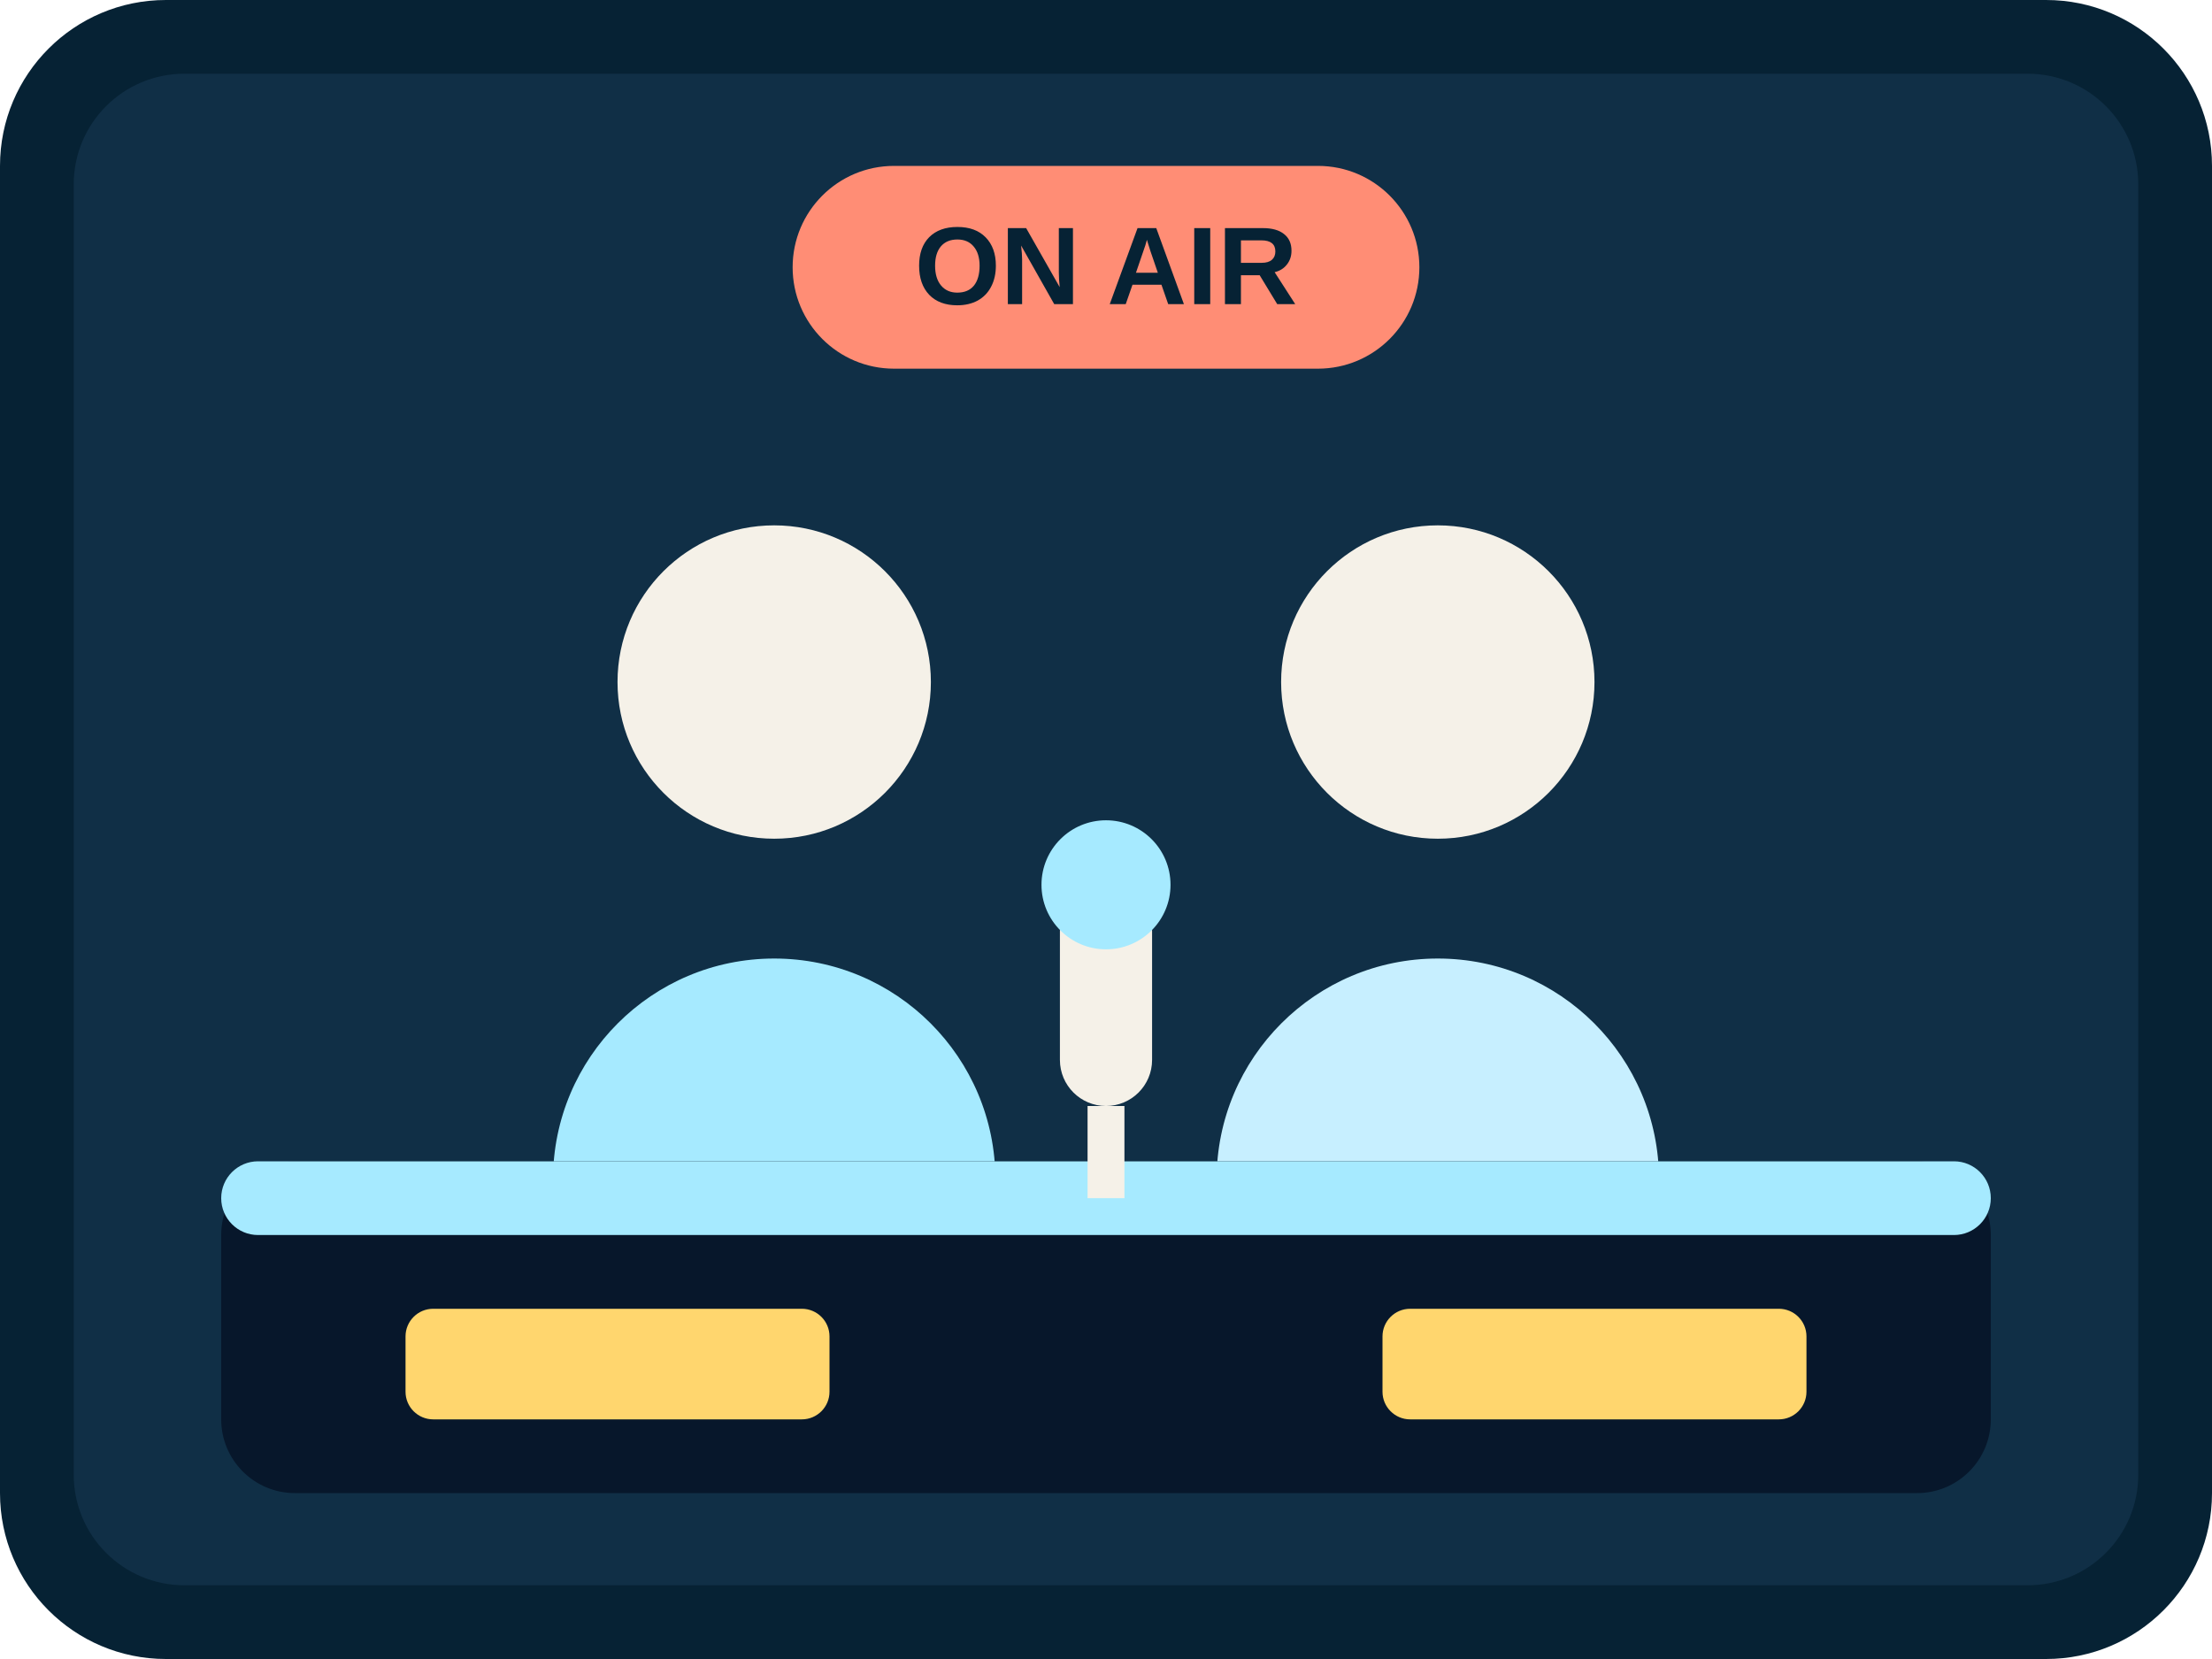
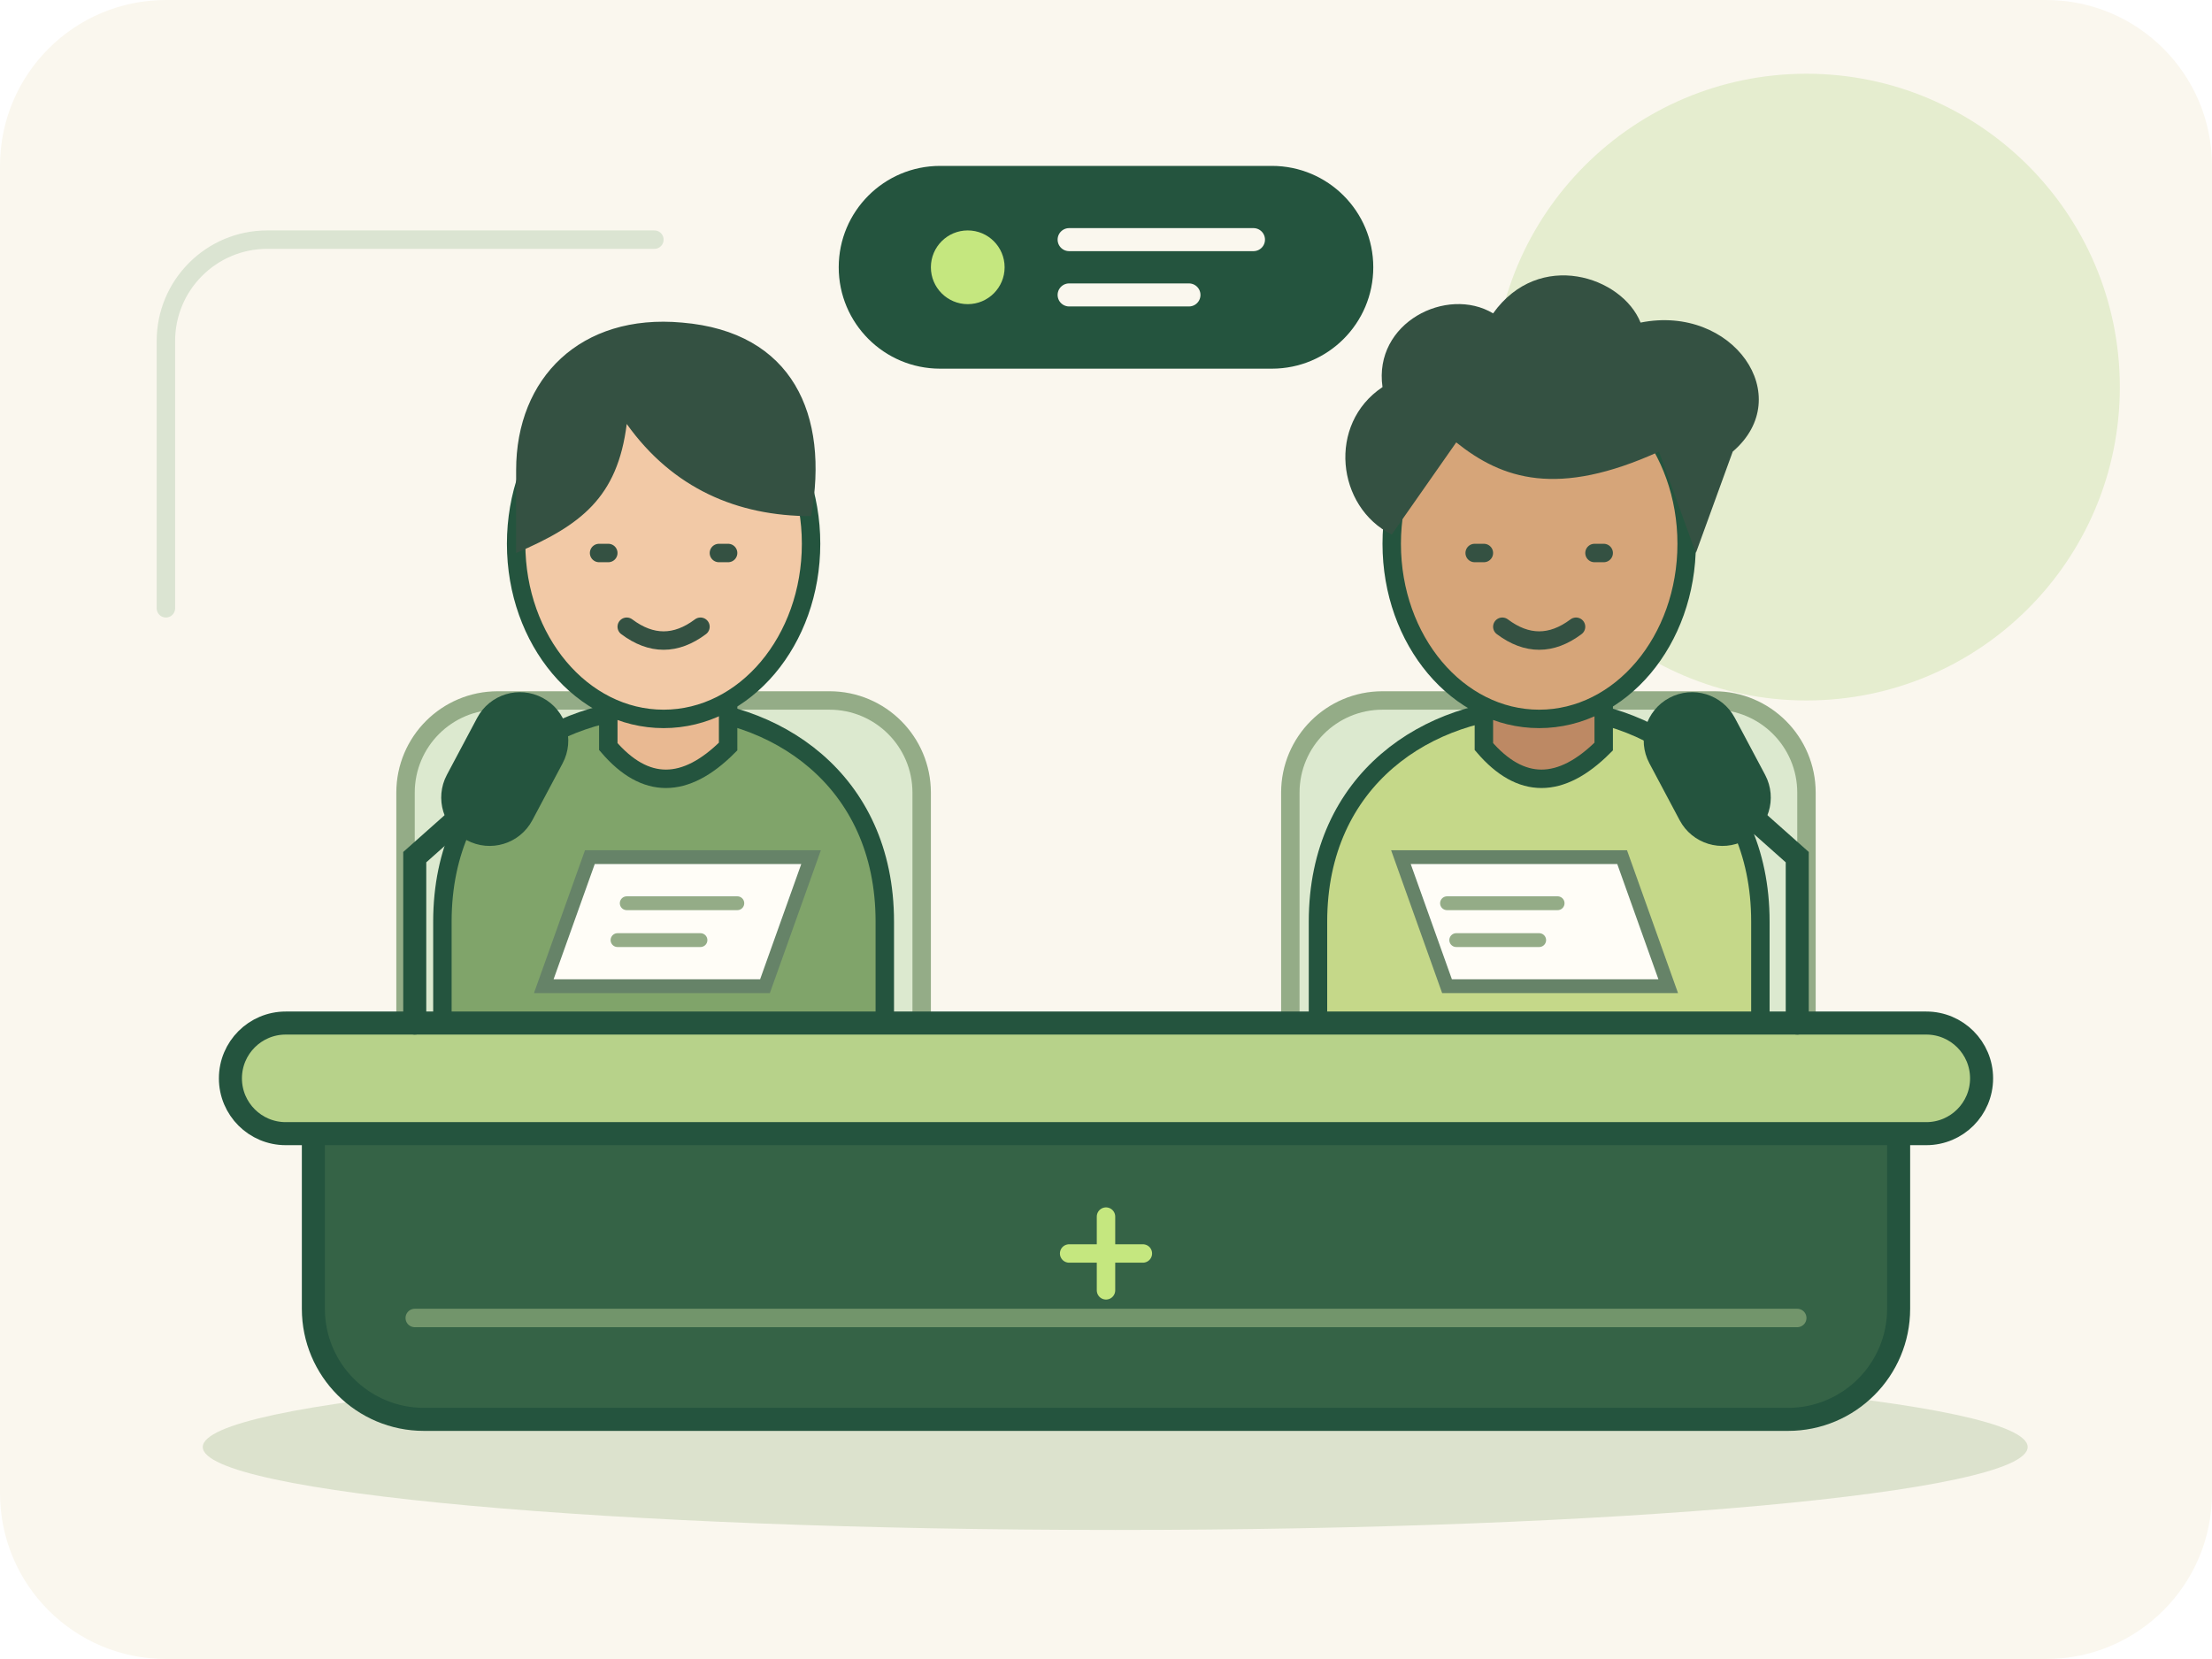
- <svg xmlns="http://www.w3.org/2000/svg" viewBox="0 0 240 180" width="480" height="360" role="img" aria-label="Two anchors reading the news at the ECTV desk">
-   <rect width="240" height="180" rx="18" fill="#062234" />
-   <rect x="8" y="8" width="224" height="164" rx="12" fill="#102f46" />
-   <rect x="86" y="18" width="68" height="22" rx="11" fill="#ff8d75" />
-   <text x="120" y="33" font-family="Trebuchet MS, Segoe UI, Arial, sans-serif" font-size="12" font-weight="900" fill="#062234" text-anchor="middle">ON AIR</text>
-   <circle cx="84" cy="74" r="17" fill="#f5f1e8" />
-   <path d="M60 128a24 24 0 0 1 48 0z" fill="#a6eaff" />
-   <circle cx="156" cy="74" r="17" fill="#f5f1e8" />
-   <path d="M132 128a24 24 0 0 1 48 0z" fill="#c7efff" />
-   <rect x="24" y="126" width="192" height="36" rx="8" fill="#07172b" />
-   <rect x="24" y="126" width="192" height="8" rx="4" fill="#a6eaff" />
-   <rect x="44" y="142" width="46" height="12" rx="3" fill="#ffd66e" />
-   <rect x="150" y="142" width="46" height="12" rx="3" fill="#ffd66e" />
-   <g fill="#f5f1e8">
-     <rect x="115" y="96" width="10" height="24" rx="5" />
-     <rect x="118" y="120" width="4" height="10" />
+ <svg xmlns="http://www.w3.org/2000/svg" viewBox="0 0 240 180" width="480" height="360" role="img" aria-labelledby="title desc">
+   <rect width="240" height="180" rx="18" fill="#faf7ee" />
+   <circle cx="196" cy="42" r="34" fill="#e5edcf" />
+   <path d="M18 66V37a11 11 0 0 1 11-11h42" fill="none" stroke="#dbe4d2" stroke-width="2" stroke-linecap="round" />
+   <ellipse cx="121" cy="157" rx="99" ry="9" fill="#dce2cd" />
+   <rect x="91" y="18" width="58" height="22" rx="11" fill="#24543e" />
+   <circle cx="105" cy="29" r="4" fill="#c5e77f" />
+   <path d="M116 26h20m-20 6h13" stroke="#faf7ee" stroke-width="2.5" stroke-linecap="round" />
+   <g stroke="#24543e" stroke-width="2">
+     <path d="M44 115V86a10 10 0 0 1 10-10h36a10 10 0 0 1 10 10v29m40 0V86a10 10 0 0 1 10-10h36a10 10 0 0 1 10 10v29" fill="#dce9cf" stroke="#94ac87" />
+     <path d="M48 118V100c0-31 48-31 48 0v18" fill="#80a46a" />
+     <path d="M143 118V100c0-31 48-31 48 0v18" fill="#c5d889" />
+     <path d="M66 71v10q6 7 13 0V71" fill="#e9b992" />
+     <ellipse cx="72" cy="59" rx="16" ry="19" fill="#f2c9a6" />
+     <path d="M161 71v10q6 7 13 0V71" fill="#bd8964" />
+     <ellipse cx="167" cy="59" rx="16" ry="19" fill="#d6a579" />
  </g>
-   <circle cx="120" cy="96" r="7" fill="#a6eaff" />
+   <path d="M56 60V51c0-10 7-17 18-16 12 1 16 10 14 21-8 0-15-3-20-10-1 8-5 11-12 14Zm95-2c-6-3-7-12-1-16-1-7 7-11 12-8 5-7 14-4 16 1 10-2 17 8 10 14l-4 11-4-11c-11 5-17 3-22-1Z" fill="#345142" />
+   <path d="M65 60h1m12 0h1m-11 8q4 3 8 0m84-8h1m12 0h1m-11 8q4 3 8 0" fill="none" stroke="#345142" stroke-width="2" stroke-linecap="round" />
+   <path d="M34 117h172v25a12 12 0 0 1-12 12H46a12 12 0 0 1-12-12Z" fill="#356346" stroke="#24543e" stroke-width="2.5" />
+   <path d="M45 143h150" stroke="#72956b" stroke-width="2" stroke-linecap="round" />
+   <rect x="25" y="111" width="190" height="12" rx="6" fill="#b7d28a" stroke="#24543e" stroke-width="2.5" />
+   <path d="m59 107 5-14h24l-5 14Zm98 0-5-14h24l5 14Z" fill="#fffdf7" stroke="#668368" stroke-width="1.5" />
+   <path d="M68 98h12m-13 4h9m81-4h12m-11 4h9" stroke="#94ac87" stroke-width="1.5" stroke-linecap="round" />
+   <g fill="#24543e" stroke="#24543e" stroke-width="2.5" stroke-linecap="round">
+     <path d="M45 111V93l9-8m141 26V93l-9-8" fill="none" />
+     <rect x="51" y="76" width="8" height="15" rx="4" transform="rotate(28 55 83)" />
+     <rect x="181" y="76" width="8" height="15" rx="4" transform="rotate(-28 185 83)" />
+   </g>
+   <path d="M116 136h8m-4-4v8" stroke="#c5e77f" stroke-width="2" stroke-linecap="round" />
</svg>
